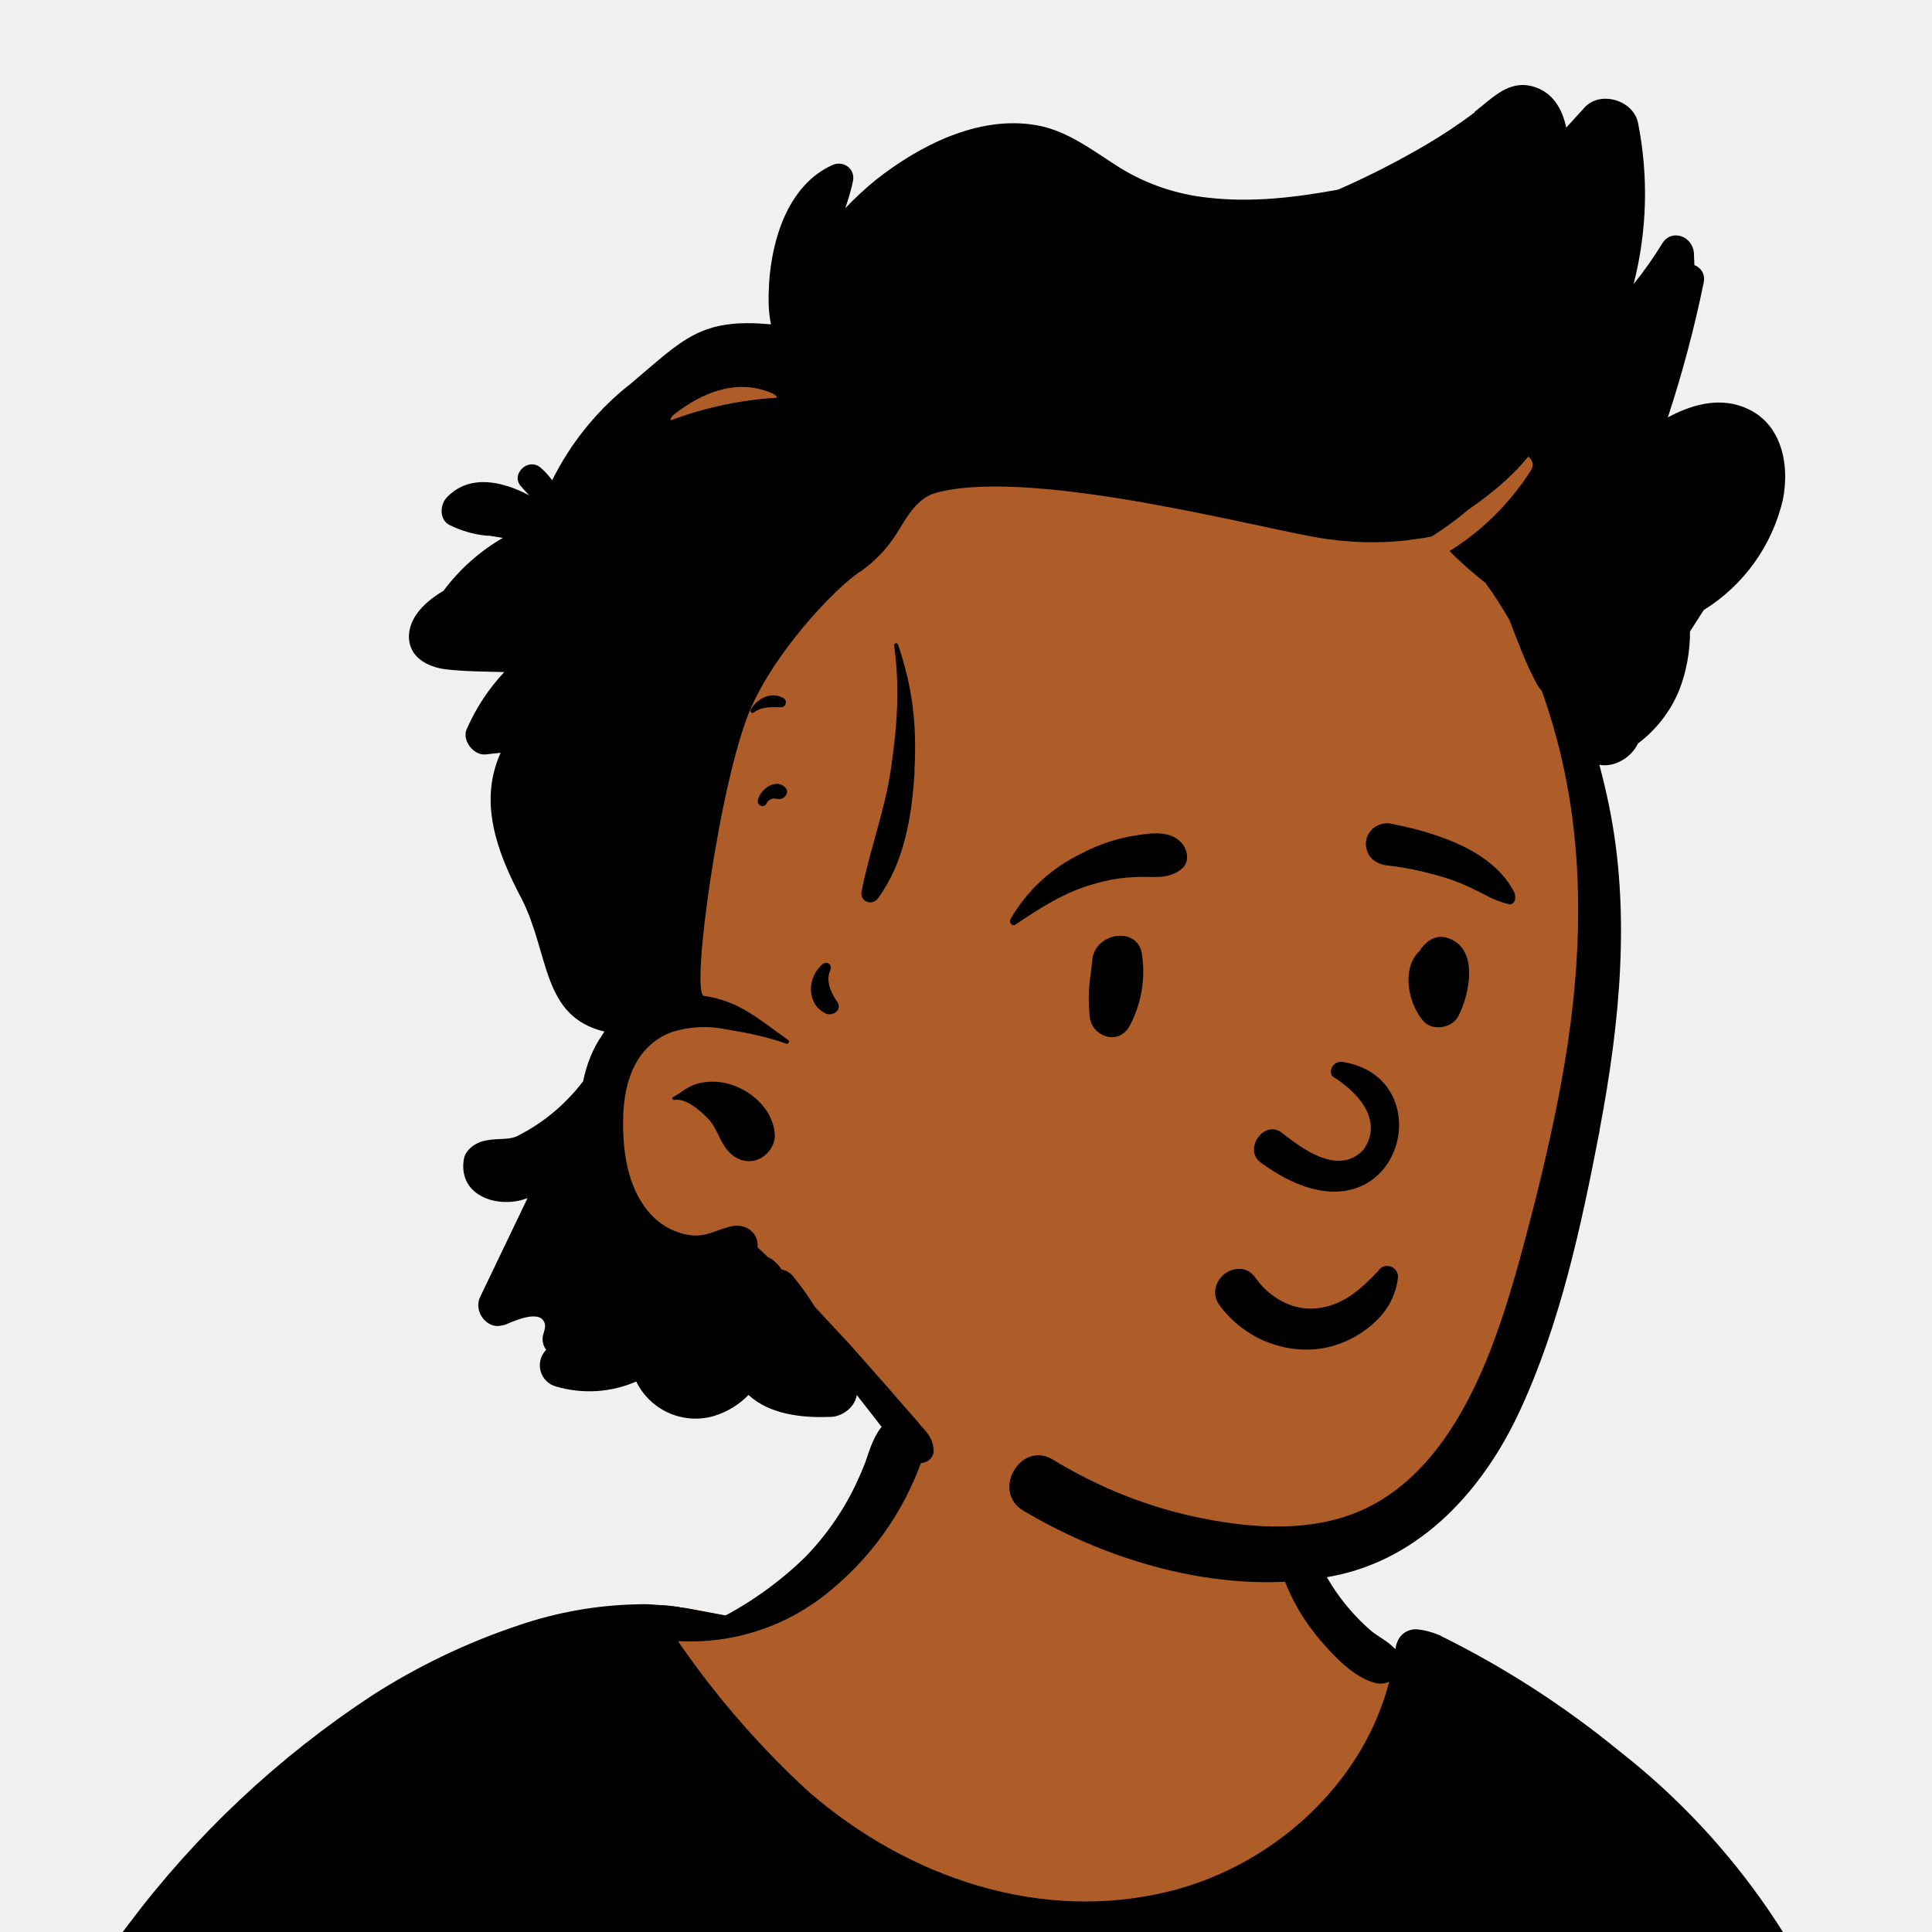
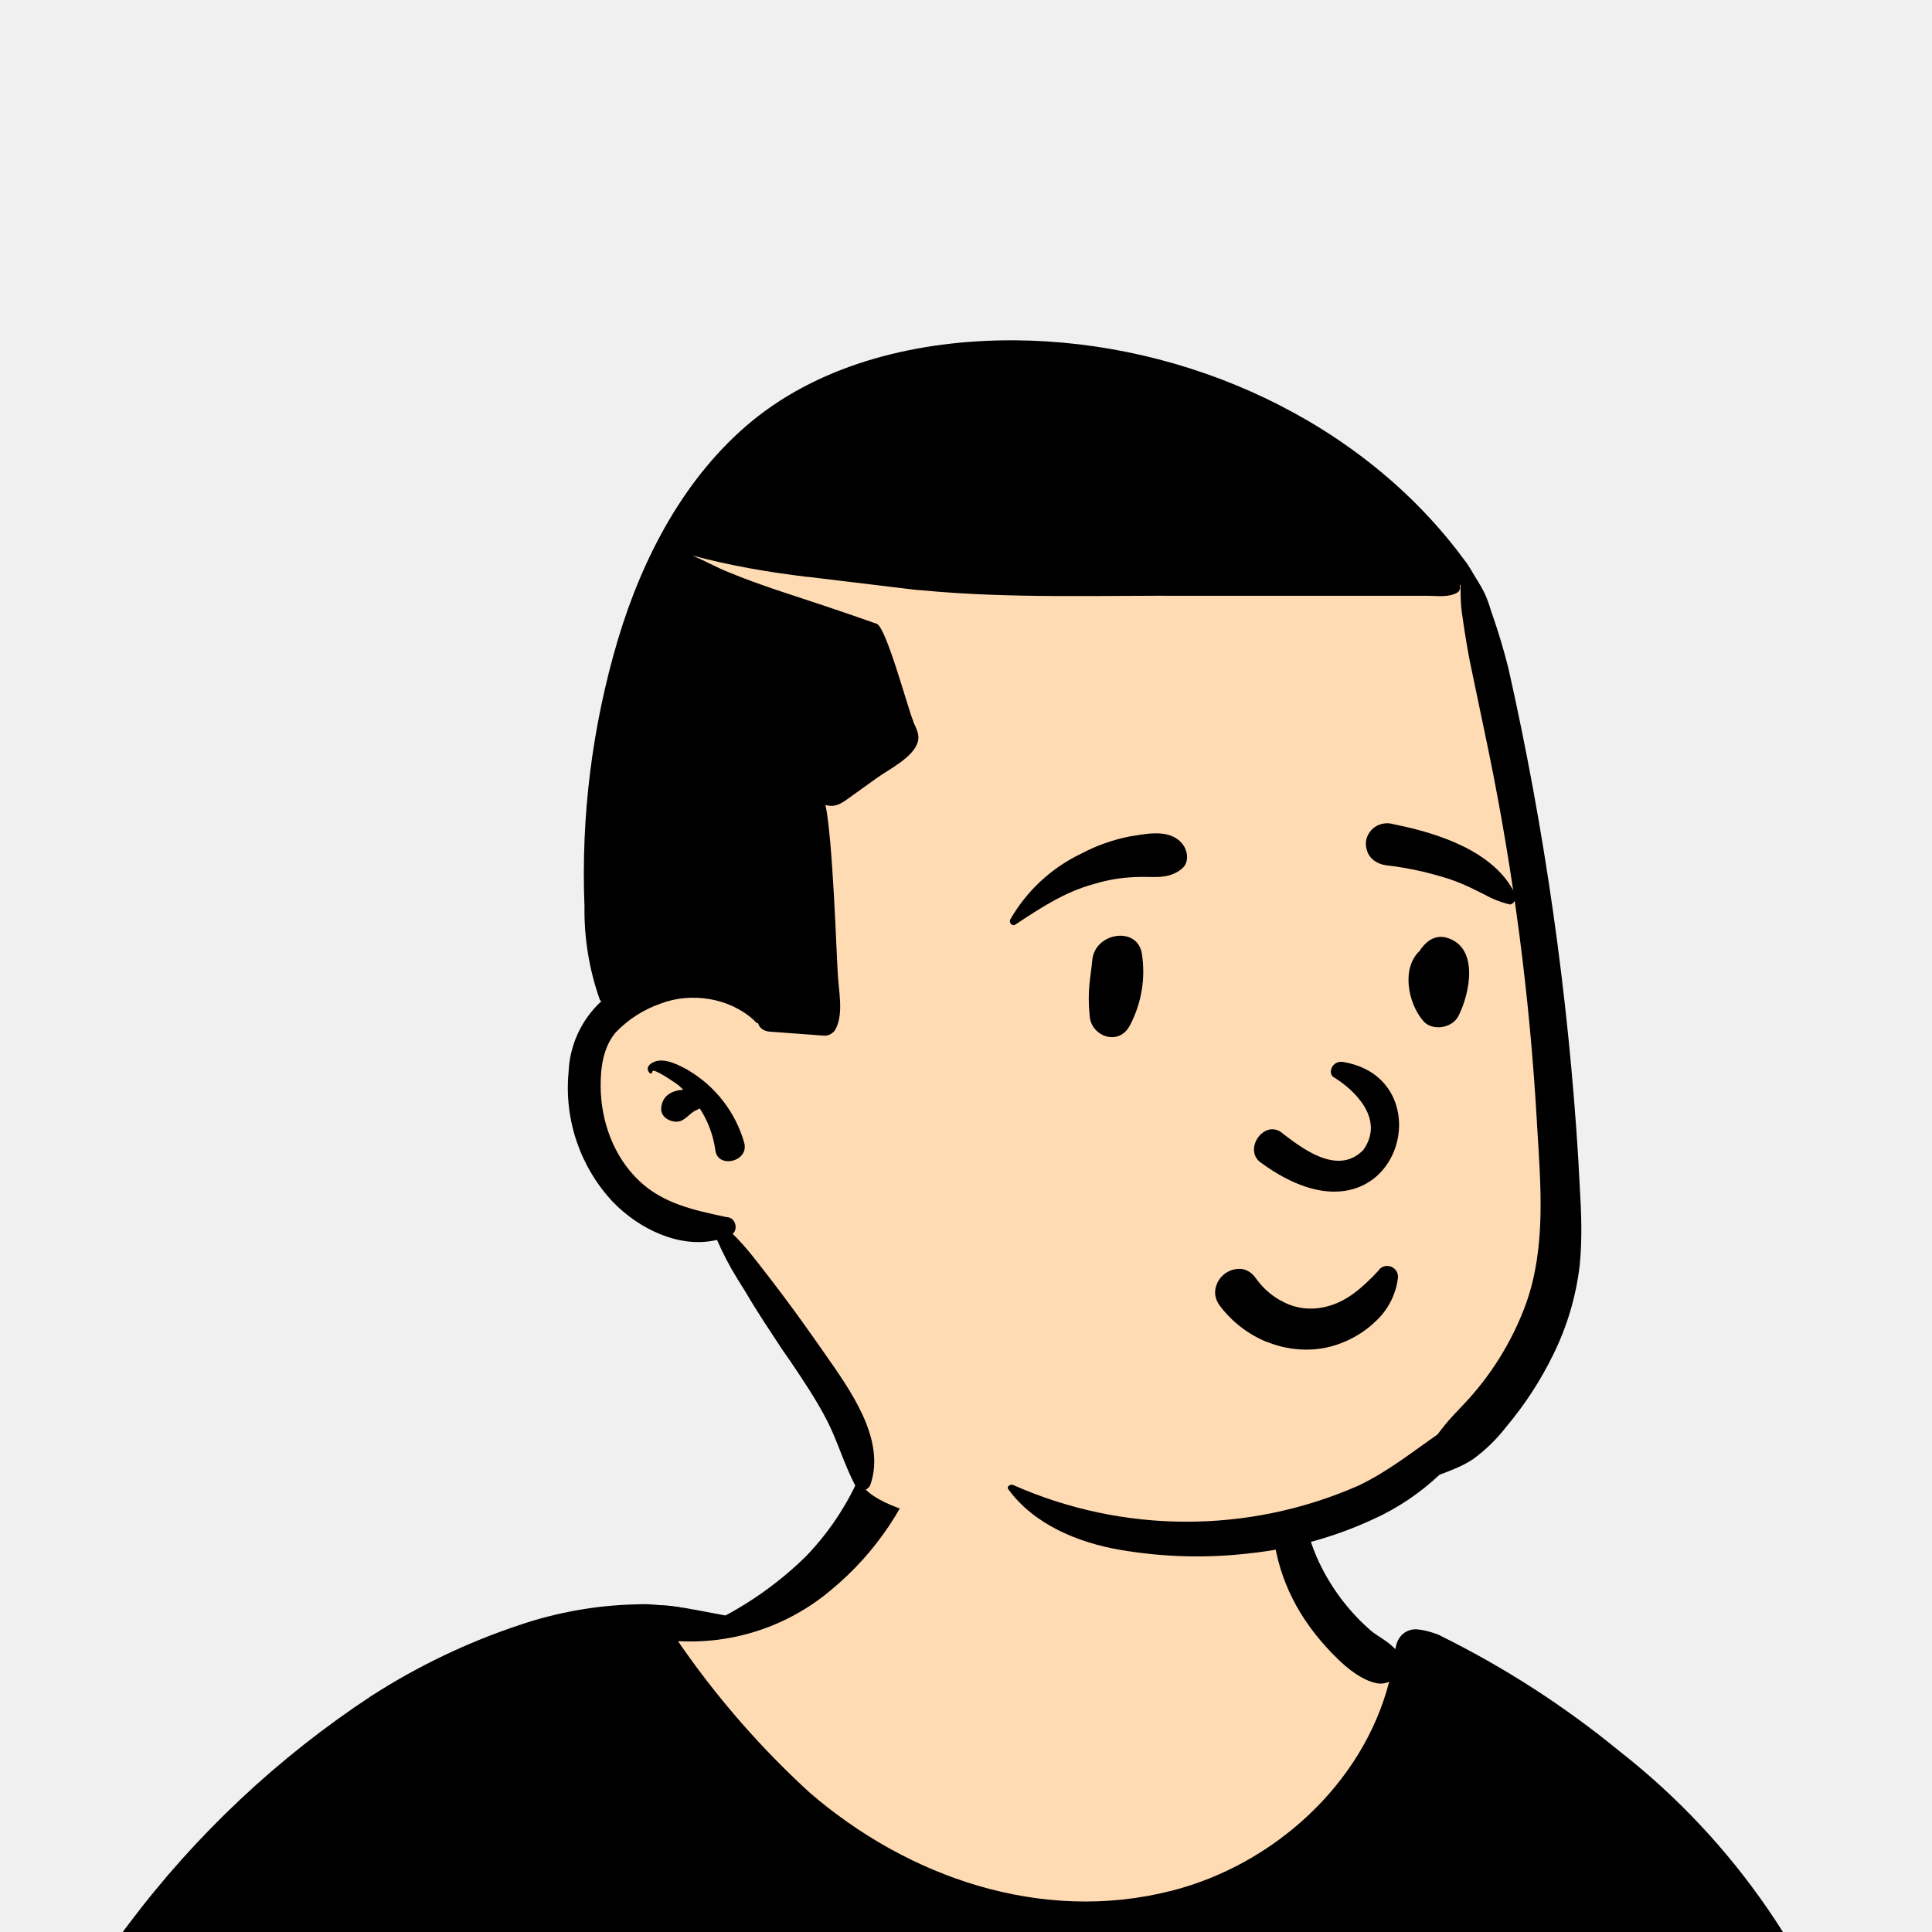
<svg xmlns="http://www.w3.org/2000/svg" viewBox="0 0 704 704" fill="none" shape-rendering="auto">
  <mask id="peep-01-mask">
    <rect width="704" height="704" rx="0" ry="0" x="0" y="0" fill="#fff" />
  </mask>
  <g mask="url(#peep-01-mask)">
    <g fill-rule="evenodd" clip-rule="evenodd">
-       <path d="M705.3 1074a2351.1 2351.1 0 0 1-15.6-101c-1-7.7-2.5-16.4 2.7-22 7.3-8 14-14.8 14.8-26.2.8-10.7-2.8-22.4-5-32.8a809.4 809.4 0 0 0-17.3-64.7c-6.6-21.7-13.9-43.2-21.3-64.6-6.9-20-13.5-40.3-22.5-59.5-17-36.5-46-63.5-81.6-81.6-9-4.5-27-20.5-36.3-24-8.5-3.4-8.5 6.3-16.9 2.6-6.7-2.9-13-6.7-16.7-13.2-4-7-14.3-16.9-15.9-25-3.3-17.4.3-32.2-12-45.3a90 90 0 0 0-41.1-23.8c-33.7-9.3-78.5-2.8-98.8 28.5-9.7 14.9-13 33-26.2 45.1-11.4 10.7-8.8 18-23.6 23.4-.9.3-23.6-4.5-24.4-4.2-16.2-3.5-31.7 6.2-46.5 11.8a325.4 325.4 0 0 0-63 32.3 399.2 399.2 0 0 0-102.3 98.5 482.5 482.5 0 0 0-76.4 161c-1.7 6.4-3.5 13-1.5 19.4 1.7 5.3 5.4 9.2 9.8 12.4 6 4.3 18 7 17.7 15.7-.1 6.6-2.4 13.5-3.5 20-1.3 7.7-2.3 15.5-3.4 23.2-4.8 35.4-8.6 71-10.3 106.6a920 920 0 0 0-.5 106c.1 2.3.8 4.5 2 6.2-1 .4-1.2 2.4.1 2.7l2.7.5a12 12 0 0 0 7 2.4l5.5.2c19.3 4 38.6 7.9 58.1 10.8 23.8 3.5 47.6 6.3 71.5 8.7 49.2 4.8 98 3.2 147.1.6a1877 1877 0 0 1 147.4-2c49.2 1.4 98.4 3.5 147.6 4.4 55 1 110-.5 164.8-5 7.5-.5 12.2-6.5 10.7-14-8.9-44.7-19-89.1-27-134Z" fill="#ae5d29" />
+       <path d="M705.3 1074a2351.1 2351.1 0 0 1-15.6-101c-1-7.7-2.5-16.4 2.7-22 7.3-8 14-14.8 14.8-26.2.8-10.7-2.8-22.4-5-32.8a809.4 809.4 0 0 0-17.3-64.7c-6.6-21.7-13.9-43.2-21.3-64.6-6.9-20-13.5-40.3-22.5-59.5-17-36.5-46-63.5-81.6-81.6-9-4.5-27-20.5-36.3-24-8.5-3.4-8.5 6.3-16.9 2.6-6.7-2.9-13-6.7-16.7-13.2-4-7-14.3-16.9-15.9-25-3.3-17.4.3-32.2-12-45.3a90 90 0 0 0-41.1-23.8c-33.7-9.3-78.5-2.8-98.8 28.5-9.7 14.9-13 33-26.2 45.1-11.4 10.7-8.8 18-23.6 23.4-.9.3-23.6-4.5-24.4-4.2-16.2-3.5-31.7 6.2-46.5 11.8a325.4 325.4 0 0 0-63 32.3 399.2 399.2 0 0 0-102.3 98.5 482.5 482.5 0 0 0-76.4 161c-1.7 6.4-3.5 13-1.5 19.4 1.7 5.3 5.4 9.2 9.8 12.4 6 4.3 18 7 17.7 15.7-.1 6.6-2.4 13.5-3.5 20-1.3 7.7-2.3 15.5-3.4 23.2-4.8 35.4-8.6 71-10.3 106.6a920 920 0 0 0-.5 106c.1 2.3.8 4.5 2 6.2-1 .4-1.2 2.4.1 2.7l2.7.5a12 12 0 0 0 7 2.4l5.5.2c19.3 4 38.6 7.9 58.1 10.8 23.8 3.5 47.6 6.3 71.5 8.7 49.2 4.8 98 3.2 147.1.6a1877 1877 0 0 1 147.4-2c49.2 1.4 98.4 3.5 147.6 4.4 55 1 110-.5 164.8-5 7.5-.5 12.2-6.5 10.7-14-8.9-44.7-19-89.1-27-134Z" fill="#ffdbb4" />
      <path d="m201 597.5 1.2-.4c14.5-5.7 29.6-14.8 45.4-11.4.5-.2 10.8 1.9 17.9 3.2l-6.7 7L247 598c40.7 67.1 88.8 100.7 144.3 100.7 55.5 0 97.7-33.6 126.4-100.7l4-1c.4 0 1 .2 1.5.4 9.3 3.6 27.4 19.6 36.3 24.1 35.6 18 64.5 45 81.6 81.6 8.7 18.6 15.2 38 21.8 57.5l.7 2c7.4 21.4 14.7 43 21.3 64.6 6.3 20.4 12 41 16.6 61.8l.7 2.9c2.2 10.4 5.8 22 5 32.8a29 29 0 0 1-3 10.7l-80.4 29 38.4 261.3c-35.1 1.5-70.3 2-105.5 1.3-49.2-.9-98.4-3-147.6-4.3-47.7-1.2-95.3-.7-143 1.7l-12 .6a946.3 946.3 0 0 1-139.5-1l-3.1-.3v-38.3l16.3-212.9-83-15.6-81.3-39.5a21.7 21.7 0 0 1-5.6-8.8c-1.9-6-.5-12 1-18l.5-1.3a492.8 492.8 0 0 1 76.4-161A399.3 399.3 0 0 1 138 629.7c19.8-13 40.9-23.9 63-32.3Z" fill="currentColor" />
      <path d="M232.2 584.6c5.1-.3 10.3.6 15.4 1 .4.1.6.8 0 .9-9 1.9-18 4.5-26.9 7.1l-3.8 1.2c-10 3-19.8 6-29.6 10-19.4 7.9-37.8 18.5-54.8 30.8C67.2 682.8 20 754.3-9.9 828.3a526 526 0 0 0-24.3 77c-.4 1.6-2 5.4-1 7 .7 1.3 3.6 2.1 5 2.9l4.5 2.3 25.2 12.9 2.3 1.1c38 18.6 78.4 34.4 121 35.5l.4-3.7a342 342 0 0 1 9.9-60c.3-1 1.6-.6 1.7.3 3 23.1 2 46.4 1 69.7-1.8 41-4.3 82.2-6.5 123.3-1.2 20.6-2.6 41-3.9 61.7-1.3 20.5-1.7 41.6-4.7 62-.6 4.6-6 7-10 6.6-4.4-.5-7.9-4.5-8-9 0-11.9 1.5-24 2.4-35.8l2.5-33.8c3.1-41.1 6.8-82.2 10.2-123.3a4771 4771 0 0 1 3.8-43.7C76.4 979.8 34.2 963-6.1 943.5c-.6 13.2-2 26.5-3.4 39.6-3.8 36.8-7.1 73.6-9.6 110.5a2254.2 2254.2 0 0 0-4.2 92.7l-.2 7c0 4.4-.5 8.5-4.3 11.7-3.7 3.3-8.9 3.5-12.6 0-5-4.6-4.2-10.9-4-17.1a1675.6 1675.6 0 0 1 1.8-47.2 1321 1321 0 0 1 10.5-109.5l2-14c3.5-26 7.5-52.7 15.5-77.9-3.1-1.5-6.2-3-9.3-4.7-5.5-2.7-11.2-5.4-16.6-8.4-4.2-2.5-7.9-5.8-9-10.8-1.4-5.5.6-11.5 2-16.9v-.4a502 502 0 0 1 26.6-80 523.2 523.2 0 0 1 67.8-117 353.8 353.8 0 0 1 88.7-83.3 239 239 0 0 1 53.8-25.7 142.6 142.6 0 0 1 42.8-7.5Zm90.1-66c6-6.5 18.1.2 15.2 8.8a108.2 108.2 0 0 1-34.7 52A79.4 79.4 0 0 1 247 598l1.7 2.4a321.1 321.1 0 0 0 46.1 52.6c36 31.2 84.8 48 132 36 37.1-9.4 69.8-38.8 79.4-76.2-1.3.6-3 .9-4.8.5-7.7-1.7-15.3-9.8-20.3-15.6-5.3-6.3-9.5-13-12.6-20.7-5.6-14-7.4-32.1.3-45.7 1-1.7 3-.7 3.3 1l.3 2.5c1.5 12.7 3.3 25 9.3 36.6a76 76 0 0 0 18.2 23.1c2.6 2 5.8 3.6 8.1 6l.5.4c.6-5 4.1-7.3 7.6-7.2 3.3.2 7.3 1.6 8.8 2.3l.1.1a341 341 0 0 1 65.1 42 259 259 0 0 1 88.4 129c7.5 25.3 11.8 51.4 16.3 77.4l2.8 16c4.2 23.9 8.9 48.4 18.4 70.7 2.5 5.7.6 11.1-5.5 13.4A1493 1493 0 0 1 688 953c3.7 16 6 32.5 8.7 48.5 6 34.1 13.2 68 19.4 102 3.2 17.5 6.1 35 9.3 52.3l4.7 25.2 2.4 13.6.1.7c.5 2.4 1 4.9.4 7.3-.8 2.7-2.9 4.6-4.8 6.6-1.6 1.6-3.8 1.6-5.7.7l-.7-.3c-3.4-1.6-6-3.2-7.3-7-.7-2.5-1-5.2-1.5-7.7a3535.6 3535.6 0 0 1-7.8-43.6l-1.6-9.1c-5.2-31.4-10.2-62.9-12.8-94.5-1-14-2.3-28.1-3.5-42.2l-.9-10.5c-1.1-13.3-2.5-27-2.7-40.5l-4.5 1.6L657 964c-5.5 2-12.5 6-18.4 5.2-2.9-.3-5-1.2-6.8-2.9 2 28.8 4.8 57.4 8.5 86a1965.7 1965.7 0 0 0 22 135c.6 3.2 1.4 6.4 1.9 9.6.5 3.7-.5 5.9-2.5 9-1.7 2.4-5 3.7-7.8 2-3.6-2.3-5.5-4.3-6.5-8.4-1-3.7-1.6-7.6-2.3-11.4a1654.2 1654.2 0 0 1-11.4-65.2c-7.8-52-12.7-104.4-15.2-156.8a1388 1388 0 0 1-1.4-77.8c0-13.3.5-26.6 1.4-39.9 1-13.4 3-26.5 4.8-39.8 0-.5.7-.5.7 0 .8 14.9 2.1 29.8 2.8 44.7.6 14.3.9 28.5 1.4 42.8.6 18.7 1.5 37.5 2.7 56.2a9.6 9.6 0 0 1 8.5-3.1c4.7-1 9.7-3.4 14.1-5l16.8-5.5 26.4-8.7a679 679 0 0 1-18-80.8l-2-12.3c-4-24.2-8.5-48.5-15.8-72a229.8 229.8 0 0 0-34.8-68.2 370.2 370.2 0 0 0-52.7-55.3C557 627 539.7 614 523 600c.1.9.2 2 0 3-3.5 25.9-17 50-35.8 67.9-37.7 36-93.6 43.4-142 26.5-46.7-16.3-88-55-102.6-102.8-.3-.8.8-1 1.3-.5l2.4 3.3c0-.4.2-.9.7-1a129 129 0 0 0 46.6-29.2 100.2 100.2 0 0 0 21.3-33.3l.4-1c1.7-5 3.2-10.2 7-14.2Z" fill="#000" />
    </g>
    <g transform="matrix(.99789 0 0 1 156 62)">
      <g fill-rule="evenodd" clip-rule="evenodd">
-         <path d="M375.4 51c-53.4-15.7-237.3.4-241.9 3.8C126.1 61 90 80.6 84.3 85.1c-51 54-2.4 134.1-6.2 199.2.3 23.1-9.6 44.2-14 66.4a50.5 50.5 0 0 0 4.5 34.2c10.7 18.7 33.2 22.4 51.5 30 9.1 4 17.7 9.5 25.5 15.6 52.6 46.5 81.8 78.3 158.5 67.8.4 3.7 3.7 7.3 7.7 5.7 9.4-3.9 18.8-8 28.3-11.6 2 5 7.8 6.3 11.8 2 17.6-14.2 28.8-33.8 37.1-54.6a229 229 0 0 0 14.2-37.6c.4-1.5.4-2.8 0-4a509.6 509.6 0 0 0 18.6-178.8c-1-12.4-3.2-25-2.7-37.4.5-11.2 5.4-21.8 9-32.3 19.1-44.5-10-84.7-52.7-98.7Z" fill="#ae5d29" />
-         <path d="m382.1-21.2.6-.5c6.2-4.8 12-11.2 20.7-8.8 7.1 2 10.7 7.9 12.2 15l6.4-7c5.6-6.7 18-3.2 19.8 5.2a132 132 0 0 1-1.6 58.8c3.8-4.7 7.3-9.6 10.4-14.7 3.4-5.6 11-2.8 11.6 3.2l.2 4.6c2.4.9 4 3.3 3.4 6.3-3.4 16.7-7.8 33-13.1 49.2 8.5-4.6 18-7.2 27-4 14.3 5 17.7 20.6 15 34a64.5 64.5 0 0 1-28.9 40.2l-5 7.8c0 7.3-1.3 14.7-4 21.5a46 46 0 0 1-15 19.3c-2.3 5-8.5 8.8-13.9 7.8h-.2c1.3 4.9 2.5 9.8 3.5 14.8 8 38.8 4 79.1-3.3 117.6l-.2 1.3c-6.6 34.2-14.2 69.7-29 101.6-13.3 28.7-36 54-68.3 60.3-38 7.4-80.2-4.3-113-23.8-11.9-7-1-25.8 10.8-18.6 17.1 10.4 35.6 17.7 55.2 21.5 18.4 3.6 38.8 4.8 56.4-2.6 24.5-10.3 39-35.4 48.2-59 5.4-14 9.5-28.4 13.3-42.9 4.9-18.5 9.4-37.3 12.8-56.2 6.4-35.3 8.4-72 1.7-107.3a219.1 219.1 0 0 0-9.1-33.6 19 19 0 0 1-1.8-2.5c-4-7.3-7-15.5-10-23.3-2.7-4.7-5.6-9.2-8.8-13.6-4.6-3.6-9-7.4-13.1-11.6a94.3 94.3 0 0 0 29.7-29.4c1.3-2 .5-4-1-5-6 7.4-13.8 13.8-22 19.4a106 106 0 0 1-13.3 9.7c-3.4.7-6.8 1.1-10 1.5-9.5 1-19 .7-28.3-.6-20.3-2.7-105.9-26.2-142-17-7.5 1.8-11 8.6-15 15-3.4 5.4-7.8 10-13 13.7l-.7.4c-10.3 7.2-31 29.7-39.7 49.9-11.2 26-22 103.8-17 104.5 13 1.8 20.1 8.6 30.7 16 .7.4.3 1.7-.6 1.4-7-2.5-14.5-4-21.9-5.2a39 39 0 0 0-20 1c-9.8 3.7-14.6 11.9-16.6 21.2a57 57 0 0 0-1.1 11.1v1.1c0 11.9 2.2 25 10.8 33.7a24 24 0 0 0 13.8 6.9c5.6.7 9.1-1.8 14.3-3.1 6-1.6 10.7 2.4 10.2 7.5l3.7 3.5c.8.4 1.6.8 2.2 1.4 1.2 1 2.1 2 2.9 3.2 1.7.3 3.3 1.2 4.6 3 2.8 3.5 5.3 7 7.6 10.7l12.6 13.5 14.7 16.6 2.4 2.8 7.9 9 .7.9c2.7 3 4.7 5 5 9.3.2 3.2-3.2 5.3-6 4.6-4.3-1.1-6.4-4.5-9-7.9l-7.6-9.8-5.5-7c-.5 4.3-5.1 7.8-9.3 8h-1c-9.8.4-21.7-1-29.2-8-3.3 3.4-7.5 6.1-12.7 7.7A24.1 24.1 0 0 1 76 441.4c-9.1 4-19.5 4.7-29.4 1.8a8 8 0 0 1-3.7-13.1l.2-.2c-.8-1.1-1.3-2.5-1.3-3.9-.1-1.7 1.1-3.5.9-5.2-1-6.1-11-1.6-14.3-.2-.6.2-1.1.4-1.7.4-5 1.4-10.3-5-7.7-10.4l17.3-36-2.2.7c-10.6 2.7-23.3-2.5-21-15.2.7-3 3.4-5 6-6 5.3-1.7 9.2-.4 13.2-2A69.3 69.3 0 0 0 56.6 332c1.3-6.3 3.6-12.1 7.2-17.2l.6-.9c-23-5.5-20-28.2-30.2-48.3l-.9-1.7c-6.9-13.4-13-28.6-9.4-44 .6-2.6 1.5-5.2 2.6-7.6l-5.5.6c-4.3.5-8.6-5-7-9a73.5 73.5 0 0 1 13.8-21c-7.1-.2-14.3-.2-21.3-1-6.7-.8-13.7-4.5-13.5-12.2.2-7.3 6.6-12.9 12.6-16.4A71.9 71.9 0 0 1 27.3 134l-5-.8h-.9A39 39 0 0 1 8 129.4c-3.9-1.8-3.8-7.2-1.3-10 8.3-8.9 20.6-6 30.2-.9l-2.2-2.4-.4-.5c-4.8-4.4 2.3-11.4 7-7 1.5 1.3 2.8 2.8 4 4.4l.1-.2a103 103 0 0 1 26.1-33l2.5-2c19.4-16.3 25.4-24 51.2-21.6-1-4.7-1-10-.7-14.3v-.5c1-16.3 7-35.9 23-43.2 4-1.9 8.7 1.2 7.6 6-.7 3.3-1.7 6.6-2.8 9.7 3.4-3.6 7.1-7 11-10.2C179.4-9 200.9-20 222-16.4c11.6 2 20.7 9.3 30.4 15.4a76.4 76.4 0 0 0 32.1 11c16 1.9 32 0 47.8-2.9A309.8 309.8 0 0 0 364-9c6.3-3.7 12.4-7.7 18.2-12.1Zm-283.5 354a22 22 0 0 1 10.6 0c8.7 2.2 16.9 9.5 17.4 18.7.2 4.2-3.2 8.2-7 9.3-4.5 1.2-8.3-1-10.9-4.4-2.7-3.7-3.4-7.8-6.8-11.1l-.8-.8c-2.9-2.7-7.2-6.3-11.2-5.7-.6.1-1-.7-.5-1 3.3-1.8 5.4-4 9.2-5Zm45.5-43.5c1.5-1.2 3.5.2 2.8 2v.2c-1.9 3.8.3 8.4 2.5 11.6 2 2.8-1.7 5.4-4.2 4.2-7.2-3.4-6.8-13.4-1.1-18Zm26-116c0-.9 1.2-1.3 1.5-.4 5.3 15.5 6.9 29.2 6 45.6v1.4c-1 15.8-3.8 32.5-13.3 45.4-2.2 3-6.8 1.2-6-2.5 2.9-15 8.5-29.4 10.7-44.6 2.3-16 3.3-29 1.2-44.9Zm-49.7 56.3c.8-4.2 7.1-8.4 10.3-4.3 1 1.5-.2 3.2-1.5 3.7-1.2.5-2.3-.2-3.5 0-1 .3-1.7.9-2.1 1.7l-.1.2c-1 1.8-3.5.4-3.1-1.3Zm-2.6-33c2.3-4.1 7.5-6.8 12-4.2 1.5.9.9 3.4-1 3.3h-1c-3.2-.1-6.4 0-9 2-.7.4-1.3-.5-1-1Zm8-115.2c-12.8-5.7-25.5-.5-36 7.6-.8.6-1.2 1.4-1.3 2.2a134.6 134.6 0 0 1 39-8.3c-.3-.6-.9-1.1-1.7-1.5Z" fill="#000" />
+         <path d="M242 75.3c56.8 0 115.6 44 136.4 72 24 32.5 43 188.4 34.1 241.3-8.9 53-53.1 110.6-130 110.6-76.7 0-123.5-9.5-125.3-23.2-2-13.8-50.7-90.2-50.7-90.2s-49.9-14-50-47.6c-.3-33.5 26.7-45.7 26.7-45.7s-9.6-132.3 14.5-166.7C122 91.3 185.3 75.3 242 75.3Z" fill="#ffdbb4" />
+         <path d="M213.1 62h1c62.9.4 126.8 29.3 164.1 79.8l1.2 1.6 1.4 2.2c1.6 2.8 3.4 5.4 4.8 8.2 1.2 2.4 2 5 2.8 7.6l.3.8a229 229 0 0 1 5.8 19.4A1129.6 1129.6 0 0 1 420 360.4l.5 9.4c.6 9.8 1 19.6 0 29.4a99.5 99.5 0 0 1-9.6 32.3 128.2 128.2 0 0 1-17.2 26.4 59.5 59.5 0 0 1-12 11.7c-3.8 2.6-8.2 4.2-12.4 5.8a88.3 88.3 0 0 1-24.2 16.2 143.7 143.7 0 0 1-45 12.4c-16 1.9-32 1.4-47.7-1.3-15-2.6-31.2-9.2-40.5-22-.8-1 .7-2 1.7-1.6a156.4 156.4 0 0 0 126 .3c10.6-5 19.5-12.1 29-18.7 1.8-2.4 3.7-4.8 5.8-7l3.3-3.5a106.3 106.3 0 0 0 23.3-37.4c7.2-20.4 5.3-42.6 4-63.9l-.1-1.8a934.5 934.5 0 0 0-17.7-135.6l-6.9-33c-1.1-5.7-2-11.5-2.8-17.2-.5-3.5-.5-7-.5-10.3l-.3.4c.3.9 0 2-.8 2.5-3.3 1.9-7.2 1.2-11 1.2h-86.5c-32.5-.2-65.7 1.1-98.1-2l-2.5-.2-39.1-4.7h-.3c-14.2-1.7-28.2-4.1-42-7.8 4.4 1.8 8.8 4.3 13.3 6.1 5.8 2.4 11.7 4.5 17.6 6.5 12.2 4 24.4 8 36.5 12.3 3.5 1.2 11.4 31 13.4 35.6v.2c1 2.2 2.4 4.7 1.6 7.3-1.7 5.7-10.7 10-15.1 13.2l-4.6 3.3-6 4.3c-2.5 1.8-4.8 3.1-8 2.1 2.7 12.8 4 54.3 4.5 61.5.3 6.4 2.2 14.5-.8 20.2a4.6 4.6 0 0 1-4 2.4l-20.3-1.5c-1.8-.2-3.5-1.2-4-3v-.1c-.2 0-.5 0-.7-.2l-1.1-1.1c-9-8-22.8-10-33.8-5.8a41.7 41.7 0 0 0-16.4 10.5c-4.5 5.3-5.5 12.6-5.5 19.3 0 12.9 4.7 26 14.2 34.9 8.7 8.2 20 10.6 31.3 13l1.2.2c2.6.5 3.5 4.4 1.5 6 5.2 5 9.7 11.2 14 16.7 5.8 7.5 11.4 15.2 16.8 22.9l2.6 3.7c9.3 13.3 22.7 31.5 16.9 48.1-.8 2.2-4 3-5.3.7-4.2-7.7-6.5-16.2-10.5-24-3.9-7.6-8.7-14.7-13.5-21.8l-2.8-4c-4.6-7-9.2-13.8-13.4-21l-3-4.8a109 109 0 0 1-7.5-14.3c-13.6 3.3-28.5-4-38-13.8a60.7 60.7 0 0 1-16.2-47.4 37.1 37.1 0 0 1 12-25.8c-.3 0-.5-.3-.6-.5a97.5 97.5 0 0 1-5.6-34 298.8 298.8 0 0 1 12.2-97.2c9-30 24.4-59.5 49-79.7C144.5 70 179.7 62 213 62ZM82.4 325c3.8-1.8 9.5 1.2 12.8 3.1l.3.2a45 45 0 0 1 19.9 26c2 7-9.6 9.7-10.5 2.9a37.3 37.3 0 0 0-5.7-15.3l-2 1c-2.5 1.5-3.9 4.2-7.2 3.8-2.5-.3-5-2-4.9-4.8.3-4.7 4-6.6 8.1-6.8l-1.7-1.6-.7-.5c-.7-.5-8.6-6-8.9-4.6 0 .7-.7 1-1 .6-1.6-1.7-.2-3.3 1.5-4Z" fill="#000" />
      </g>
    </g>
    <g transform="translate(315 248)">
      <path fill-rule="evenodd" clip-rule="evenodd" d="M146.6 241a40.7 40.7 0 0 1-17.1-13.2c-1.5-2-2-4.2-1.6-6.2a8.9 8.9 0 0 1 9.6-7.2c1.9.3 3.7 1.3 5.2 3.5l.3.4a27 27 0 0 0 10 8.3c3.6 1.8 7.8 2.6 12.1 2.1 8.3-1 14-5.4 20-11.4l2.2-2.3c.5-.8 1.1-1.2 1.9-1.5a4 4 0 0 1 4.6 1.6c.4.7.7 1.5.6 2.5a25.7 25.7 0 0 1-8.5 16.2c-5.1 4.9-12 8.2-18.4 9.4-7.1 1.3-14.4.4-21-2.3Zm24.2-96.6c7.6 4.6 19 15.3 11 26.6-9.6 10-23.4-1.4-30.2-6.6-6.3-4-13.3 6.3-7.5 11 49 36.3 69-29.8 30.5-36.4-4.2-.8-5.8 4-3.8 5.4ZM83 102c.8-10.3 16.6-12.7 18.1-2.4a42 42 0 0 1-4.3 25.9c-4 7.9-14 4.2-14.7-3-1-9.7.3-14 .9-20.5Zm120-4.5c2.2-3 5.4-4.9 9.2-3.8 11.9 3.5 8.4 20.4 4.2 28.6-2.3 4.4-9.6 5.6-12.9 1.6-5.4-6.4-8-19.1-1.1-25.5l.6-1ZM96.6 56.8l1.9-.3c5.8-1 13-2 17.1 2.7 2.2 2.5 3 7 0 9.4-5.1 4.2-10.8 2.6-17 3-5.1.2-10 1-14.9 2.5C73 77 64.2 82.8 55 88.9c-1.2.8-2.4-.7-1.9-1.8a59.3 59.3 0 0 1 26-24.1 64 64 0 0 1 17.5-6.2Zm95.6-4.6 1.4.3c15.7 3.2 36 9.8 43.4 25.1.3 2.2 0 2.7-.3 3-.2.3-.4.7-1.4 1A36 36 0 0 1 226 78l-2.8-1.4a77.7 77.7 0 0 0-10.1-4.3c-7.5-2.4-15.1-4.1-23-5a9.4 9.4 0 0 1-4.5-1.8 7 7 0 0 1-2.6-4 7 7 0 0 1 .8-5.8 7.4 7.4 0 0 1 3.6-3.1c1.5-.6 3.2-.8 4.9-.4Z" fill="#000" />
    </g>
    <g transform="translate(279 400)" />
    <g transform="translate(179 343)" />
    <g transform="translate(203 303)" />
  </g>
</svg>
